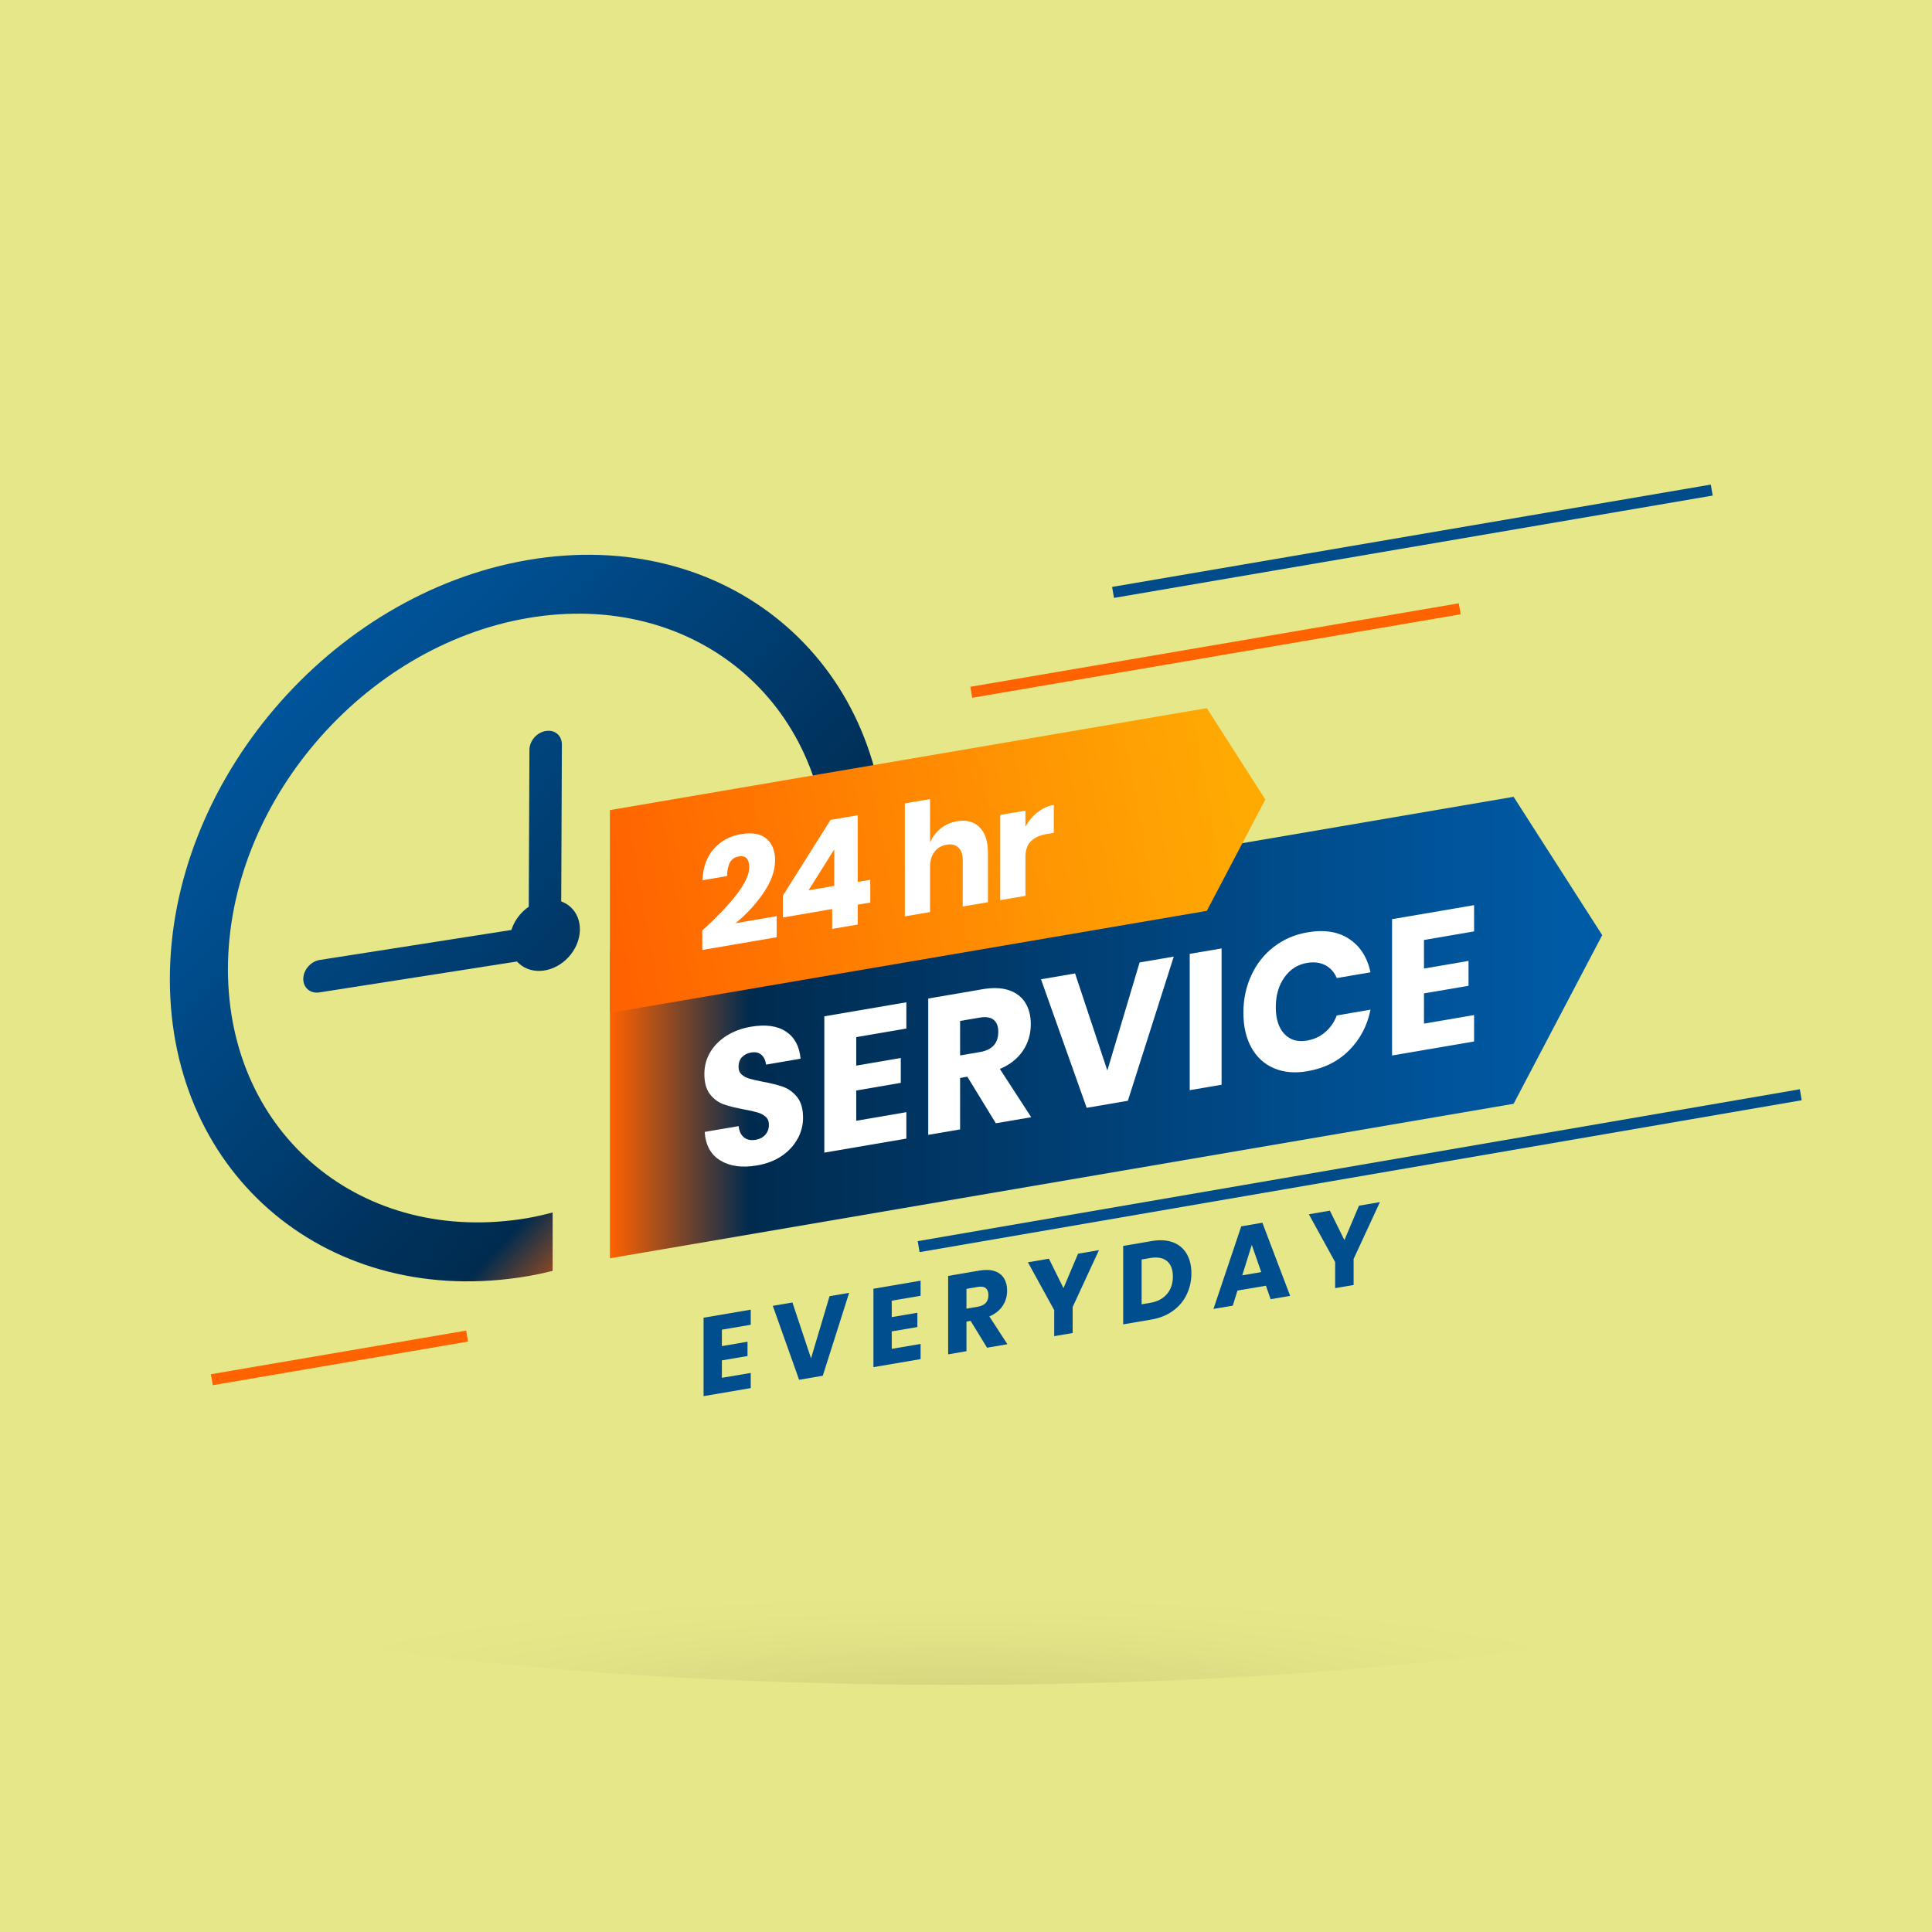
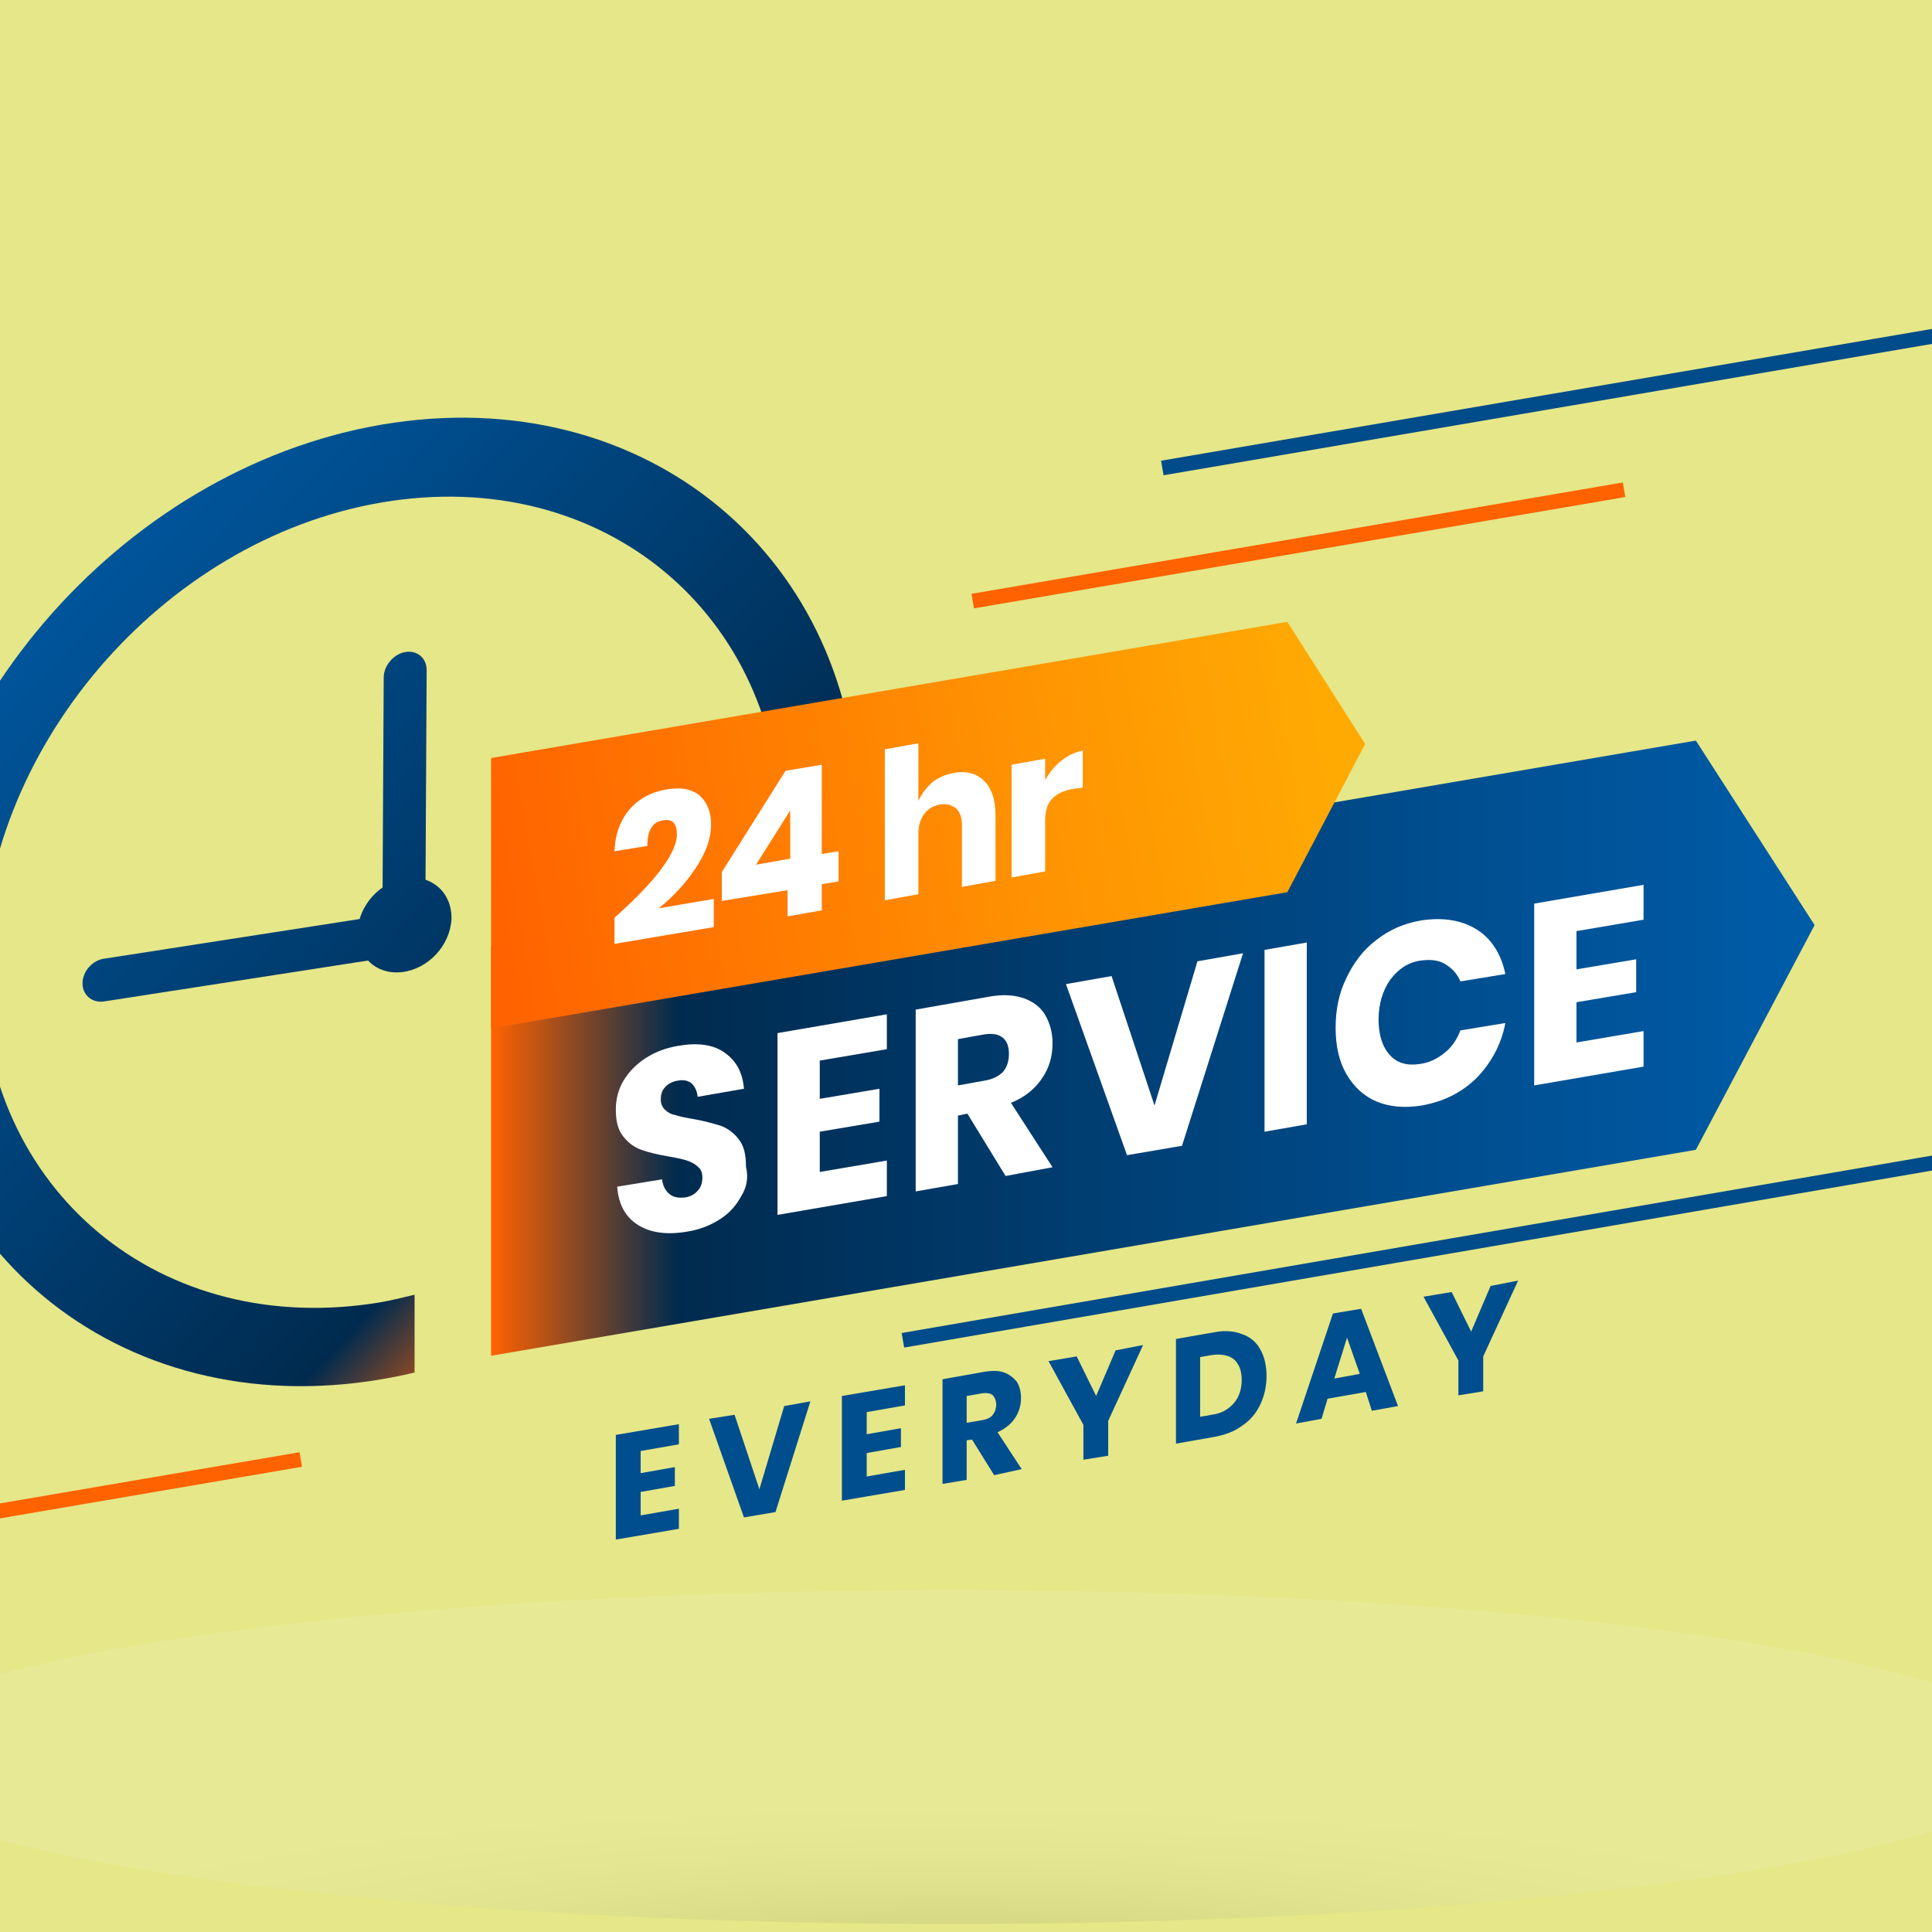
- <svg xmlns="http://www.w3.org/2000/svg" xmlns:xlink="http://www.w3.org/1999/xlink" viewBox="0 0 288 288">
-   <defs>
-     <linearGradient id="linear-gradient" x1="112.2" y1="168.63" x2="30.47" y2="91.6" gradientUnits="userSpaceOnUse">
-       <stop offset="0" stop-color="#ff6200" />
-       <stop offset=".14" stop-color="#002b4f" />
-       <stop offset=".21" stop-color="#002f57" />
-       <stop offset=".74" stop-color="#004f91" />
-       <stop offset="1" stop-color="#005ca8" />
-     </linearGradient>
-     <linearGradient id="linear-gradient-2" x1="112.3" y1="168.52" x2="30.57" y2="91.49" xlink:href="#linear-gradient" />
-     <linearGradient id="linear-gradient-3" x1="119.23" y1="161.17" x2="37.5" y2="84.14" xlink:href="#linear-gradient" />
-     <linearGradient id="linear-gradient-4" x1="102.1" y1="179.35" x2="20.37" y2="102.32" xlink:href="#linear-gradient" />
-     <linearGradient id="linear-gradient-5" x1="90.92" y1="153.17" x2="238.84" y2="153.17" xlink:href="#linear-gradient" />
-     <linearGradient id="linear-gradient-6" x1="90.4" y1="136.12" x2="185.59" y2="119.52" gradientUnits="userSpaceOnUse">
-       <stop offset="0" stop-color="#ff6200" />
-       <stop offset=".64" stop-color="#ff9302" />
-       <stop offset="1" stop-color="#ffaa03" />
-     </linearGradient>
-     <radialGradient id="radial-gradient" cx="-339.21" cy="6015.24" fx="-339.21" fy="6015.24" r="90.7" gradientTransform="translate(600.24 -1008.5) scale(1.35 .21)" gradientUnits="userSpaceOnUse">
-       <stop offset=".12" stop-color="#333" />
-       <stop offset=".15" stop-color="#434343" />
-       <stop offset=".27" stop-color="#757575" />
-       <stop offset=".39" stop-color="#9f9f9f" />
-       <stop offset=".5" stop-color="#c2c2c2" />
-       <stop offset=".62" stop-color="#dcdcdc" />
-       <stop offset=".74" stop-color="#efefef" />
-       <stop offset=".87" stop-color="#fbfbfb" />
-       <stop offset="1" stop-color="#fff" />
-     </radialGradient>
-   </defs>
-   <g style="fill: none; isolation: isolate;">
-     <g id="Calque_2" data-name="Calque 2">
-       <g id="Layer_1" data-name="Layer 1">
-         <rect width="288" height="288" style="fill: #e5e788;" />
+ <svg xmlns="http://www.w3.org/2000/svg" version="1.1" id="Calque_1" x="0px" y="0px" viewBox="0 0 288 288" style="enable-background:new 0 0 288 288;" xml:space="preserve">
+   <style type="text/css">
+ 	.st0{fill:#E5E788;}
+ 	.st1{fill:url(#SVGID_1_);}
+ 	.st2{fill:url(#SVGID_00000106845996755667470350000009586579062627608985_);}
+ 	.st3{fill:url(#SVGID_00000004510540675458935750000007954163211449171898_);}
+ 	.st4{fill:url(#SVGID_00000031885592310956442860000013186579242629604754_);}
+ 	.st5{fill:url(#SVGID_00000105429241136558964400000005680465407520713623_);}
+ 	.st6{fill:url(#SVGID_00000003818194356218953930000017142829059863322558_);}
+ 	.st7{fill:#FFFFFF;}
+ 	.st8{fill:#004E8E;}
+ 	.st9{fill:#004B89;}
+ 	.st10{fill:#FF6200;}
+ 	.st11{opacity:0.1;fill:url(#SVGID_00000181772181056531849000000004587174586721343906_);enable-background:new    ;}
+ </style>
+   <g>
+     <g id="Calque_2_00000183964245121016240510000015397546713523198861_">
+       <g id="Layer_1">
+         <rect x="-48" y="-48" class="st0" width="384" height="384" />
        <g>
          <g>
-             <path d="m86.44,138.75c-.12,2.91-2.56,5.57-5.45,5.94-2.89.37-5.13-1.69-5.01-4.6.12-2.91,2.56-5.57,5.45-5.94,2.89-.37,5.13,1.69,5.01,4.6Z" style="fill: url(#linear-gradient);" />
-             <path d="m78.7,83.48c-29.43,5.03-53.38,33.07-53.38,62.5s23.94,49.28,53.38,44.25c1.24-.21,2.46-.48,3.68-.78v-8.71c-1.21.32-2.44.61-3.68.83-24.66,4.21-44.72-12.42-44.72-37.08s20.06-48.15,44.72-52.36c24.66-4.21,44.72,12.42,44.72,37.08,0,.07-.01.15-.01.22l8.66-1.48c0-.07,0-.15,0-.22,0-29.43-23.94-49.28-53.38-44.25Z" style="fill: url(#linear-gradient-2);" />
-             <path d="m81.11,141.85c-1.29.17-2.32-.72-2.31-2.03l.12-28.03c0-1.34,1.09-2.6,2.43-2.82,1.38-.23,2.41.68,2.41,2.02l-.12,28.04c0,1.34-1.09,2.6-2.43,2.82-.03,0-.06,0-.09.01Z" style="fill: url(#linear-gradient-3);" />
-             <path d="m47.52,147.95c-1.3.17-2.33-.74-2.31-2.05.02-1.34,1.12-2.59,2.45-2.8l31.84-4.98c1.42-.22,2.4.71,2.38,2.04-.02,1.34-1.12,2.59-2.45,2.8l-31.84,4.98s-.05,0-.07.01Z" style="fill: url(#linear-gradient-4);" />
+             <linearGradient id="SVGID_1_" gradientUnits="userSpaceOnUse" x1="101.601" y1="113.162" x2="-7.372" y2="215.868" gradientTransform="matrix(1 0 0 -1 0 290)">
+               <stop offset="0" style="stop-color:#FF6200" />
+               <stop offset="0.14" style="stop-color:#002B4F" />
+               <stop offset="0.21" style="stop-color:#002F57" />
+               <stop offset="0.74" style="stop-color:#004F91" />
+               <stop offset="1" style="stop-color:#005CA8" />
+             </linearGradient>
+             <path class="st1" d="M67.3,137c-0.2,3.9-3.4,7.4-7.3,7.9c-3.9,0.5-6.8-2.3-6.7-6.1c0.2-3.9,3.4-7.4,7.3-7.9       C64.4,130.4,67.4,133.1,67.3,137z" />
+             <linearGradient id="SVGID_00000111193849846239534720000009294428381943975845_" gradientUnits="userSpaceOnUse" x1="101.728" y1="113.301" x2="-7.245" y2="216.008" gradientTransform="matrix(1 0 0 -1 0 290)">
+               <stop offset="0" style="stop-color:#FF6200" />
+               <stop offset="0.14" style="stop-color:#002B4F" />
+               <stop offset="0.21" style="stop-color:#002F57" />
+               <stop offset="0.74" style="stop-color:#004F91" />
+               <stop offset="1" style="stop-color:#005CA8" />
+             </linearGradient>
+             <path style="fill:url(#SVGID_00000111193849846239534720000009294428381943975845_);" d="M56.9,63.3       c-39.2,6.7-71.2,44.1-71.2,83.3s31.9,65.7,71.2,59c1.7-0.3,3.3-0.6,4.9-1V193c-1.6,0.4-3.3,0.8-4.9,1.1       c-32.9,5.6-59.6-16.6-59.6-49.4s26.7-64.2,59.6-69.8c32.9-5.6,59.6,16.6,59.6,49.4c0,0.1,0,0.2,0,0.3l11.5-2c0-0.1,0-0.2,0-0.3       C128.1,83.1,96.2,56.6,56.9,63.3L56.9,63.3z" />
+             <linearGradient id="SVGID_00000005231303904910632930000002595048794491779456_" gradientUnits="userSpaceOnUse" x1="110.975" y1="123.109" x2="2.002" y2="225.815" gradientTransform="matrix(1 0 0 -1 0 290)">
+               <stop offset="0" style="stop-color:#FF6200" />
+               <stop offset="0.14" style="stop-color:#002B4F" />
+               <stop offset="0.21" style="stop-color:#002F57" />
+               <stop offset="0.74" style="stop-color:#004F91" />
+               <stop offset="1" style="stop-color:#005CA8" />
+             </linearGradient>
+             <path style="fill:url(#SVGID_00000005231303904910632930000002595048794491779456_);" d="M60.1,141.1c-1.7,0.2-3.1-1-3.1-2.7       l0.2-37.4c0-1.8,1.5-3.5,3.2-3.8c1.8-0.3,3.2,0.9,3.2,2.7l-0.2,37.4c0,1.8-1.5,3.5-3.2,3.8C60.2,141.1,60.2,141.1,60.1,141.1       L60.1,141.1z" />
+             <linearGradient id="SVGID_00000096745954116246078910000012727510274009496996_" gradientUnits="userSpaceOnUse" x1="88.132" y1="98.865" x2="-20.842" y2="201.572" gradientTransform="matrix(1 0 0 -1 0 290)">
+               <stop offset="0" style="stop-color:#FF6200" />
+               <stop offset="0.14" style="stop-color:#002B4F" />
+               <stop offset="0.21" style="stop-color:#002F57" />
+               <stop offset="0.74" style="stop-color:#004F91" />
+               <stop offset="1" style="stop-color:#005CA8" />
+             </linearGradient>
+             <path style="fill:url(#SVGID_00000096745954116246078910000012727510274009496996_);" d="M15.4,149.3c-1.7,0.2-3.1-1-3.1-2.7       c0-1.8,1.5-3.5,3.3-3.7l42.5-6.6c1.9-0.3,3.2,0.9,3.2,2.7c0,1.8-1.5,3.5-3.3,3.7L15.4,149.3C15.5,149.3,15.4,149.3,15.4,149.3       L15.4,149.3z" />
          </g>
-           <polygon points="225.63 118.78 90.92 141.8 90.92 187.57 225.63 164.54 238.84 139.4 225.63 118.78" style="fill: url(#linear-gradient-5);" />
-           <polygon points="179.9 105.56 90.92 120.76 90.92 150.99 179.9 135.78 188.62 119.18 179.9 105.56" style="fill: url(#linear-gradient-6);" />
+           <linearGradient id="SVGID_00000163767853009264261560000007267122610645541004_" gradientUnits="userSpaceOnUse" x1="73.227" y1="133.767" x2="270.453" y2="133.767" gradientTransform="matrix(1 0 0 -1 0 290)">
+             <stop offset="0" style="stop-color:#FF6200" />
+             <stop offset="0.14" style="stop-color:#002B4F" />
+             <stop offset="0.21" style="stop-color:#002F57" />
+             <stop offset="0.74" style="stop-color:#004F91" />
+             <stop offset="1" style="stop-color:#005CA8" />
+           </linearGradient>
+           <polygon style="fill:url(#SVGID_00000163767853009264261560000007267122610645541004_);" points="252.8,110.4 73.2,141.1       73.2,202.1 252.8,171.4 270.5,137.9     " />
+           <linearGradient id="SVGID_00000052792164662411343690000000888580217119095214_" gradientUnits="userSpaceOnUse" x1="72.533" y1="156.508" x2="199.453" y2="178.641" gradientTransform="matrix(1 0 0 -1 0 290)">
+             <stop offset="0" style="stop-color:#FF6200" />
+             <stop offset="0.64" style="stop-color:#FF9302" />
+             <stop offset="1" style="stop-color:#FFAA03" />
+           </linearGradient>
+           <polygon style="fill:url(#SVGID_00000052792164662411343690000000888580217119095214_);" points="191.9,92.7 73.2,113       73.2,153.3 191.9,133 203.5,110.9     " />
          <g>
-             <path d="m111.68,129.27c0-1.24-.52-1.78-1.56-1.6-.59.1-1.02.39-1.29.86-.27.47-.42,1.16-.45,2.06l-3.67.63c.09-1.97.66-3.54,1.72-4.71,1.06-1.17,2.39-1.89,4-2.16,1.69-.29,2.96-.07,3.82.67.86.73,1.29,1.81,1.29,3.22,0,1.56-.58,3.19-1.74,4.88-1.16,1.69-2.54,3.19-4.16,4.5l6.14-1.05v3.14l-11.09,1.9v-2.91c4.66-4.24,7-7.38,7-9.41Z" style="fill: #fff;" />
-             <path d="m116.7,136.76v-3.25l7.11-11.29,4.05-.69v9.94l1.87-.32v3.39l-1.87.32v2.96l-3.81.65v-2.96l-7.35,1.26Zm7.66-10.14l-3.83,6.09,3.83-.65v-5.44Z" style="fill: #fff;" />
-             <path d="m146.03,123.33c.83.83,1.24,2.09,1.24,3.79v7.37l-3.76.64v-6.92c0-.85-.22-1.48-.65-1.88-.43-.4-1.01-.54-1.73-.42-.76.13-1.37.48-1.82,1.06-.45.58-.67,1.33-.67,2.25v6.74l-3.76.64v-16.84l3.76-.64v6.46c.35-.82.88-1.51,1.57-2.07.7-.56,1.51-.92,2.45-1.08,1.41-.24,2.53.05,3.35.88Z" style="fill: #fff;" />
-             <path d="m154.68,121.08c.74-.58,1.54-.95,2.41-1.09v4.16l-1.08.18c-1,.17-1.77.52-2.32,1.06-.55.53-.83,1.32-.83,2.37v5.78l-3.76.64v-12.7l3.76-.64v2.39c.47-.85,1.07-1.57,1.81-2.15Z" style="fill: #fff;" />
+             <path class="st7" d="M100.9,124.4c0-1.7-0.7-2.4-2.1-2.1c-0.8,0.1-1.4,0.5-1.7,1.1c-0.4,0.6-0.6,1.5-0.6,2.7l-4.9,0.8       c0.1-2.6,0.9-4.7,2.3-6.3s3.2-2.5,5.3-2.9c2.3-0.4,3.9-0.1,5.1,0.9c1.1,1,1.7,2.4,1.7,4.3c0,2.1-0.8,4.3-2.3,6.5       c-1.5,2.3-3.4,4.3-5.5,6l8.2-1.4v4.2l-14.8,2.5v-3.9C97.8,131.3,100.9,127.1,100.9,124.4L100.9,124.4z" />
+             <path class="st7" d="M107.6,134.3V130l9.5-15.1l5.4-0.9v13.3l2.5-0.4v4.5l-2.5,0.4v3.9l-5.1,0.9v-3.9L107.6,134.3L107.6,134.3z        M117.8,120.8l-5.1,8.1l5.1-0.9V120.8z" />
+             <path class="st7" d="M146.7,116.4c1.1,1.1,1.7,2.8,1.7,5.1v9.8l-5,0.9v-9.2c0-1.1-0.3-2-0.9-2.5c-0.6-0.5-1.3-0.7-2.3-0.6       c-1,0.2-1.8,0.6-2.4,1.4c-0.6,0.8-0.9,1.8-0.9,3v9l-5,0.9v-22.5l5-0.9v8.6c0.5-1.1,1.2-2,2.1-2.8c0.9-0.7,2-1.2,3.3-1.4       C144.1,114.9,145.6,115.3,146.7,116.4L146.7,116.4z" />
+             <path class="st7" d="M158.2,113.4c1-0.8,2.1-1.3,3.2-1.5v5.5l-1.4,0.2c-1.3,0.2-2.4,0.7-3.1,1.4c-0.7,0.7-1.1,1.8-1.1,3.2v7.7       l-5,0.9V114l5-0.9v3.2C156.4,115.2,157.2,114.2,158.2,113.4L158.2,113.4z" />
          </g>
          <g>
-             <path d="m118.9,169.74c-.53.99-1.31,1.84-2.33,2.55-1.03.71-2.27,1.19-3.74,1.44-2.2.38-4.02.13-5.45-.74-1.43-.87-2.21-2.29-2.33-4.26l5.06-.86c.07.75.34,1.31.79,1.68.45.36,1.03.48,1.74.36.61-.1,1.09-.36,1.45-.76.35-.4.53-.9.53-1.47,0-.52-.16-.92-.49-1.21-.32-.29-.73-.5-1.21-.64-.48-.14-1.15-.29-2-.45-1.24-.23-2.26-.48-3.04-.76-.79-.28-1.46-.77-2.03-1.49-.57-.72-.85-1.73-.85-3.03,0-1.21.3-2.3.89-3.28.59-.98,1.41-1.8,2.46-2.45,1.05-.65,2.25-1.09,3.6-1.32,2.19-.37,3.92-.13,5.21.72,1.29.85,2.01,2.2,2.18,4.05l-5.14.88c-.09-.65-.33-1.15-.71-1.47-.38-.33-.89-.44-1.54-.33-.56.1-1,.33-1.35.69-.34.37-.51.85-.51,1.44,0,.48.15.86.46,1.14.31.28.69.49,1.15.62.46.13,1.13.29,2,.46,1.26.23,2.29.49,3.09.78.8.3,1.48.81,2.06,1.53.57.73.86,1.75.86,3.07,0,1.07-.26,2.1-.79,3.1Z" style="fill: #fff;" />
-             <path d="m127.64,154.6v4.25l6.64-1.14v3.71l-6.64,1.14v4.51l7.47-1.28v3.94l-12.23,2.09v-20.32l12.23-2.09v3.91l-7.47,1.28Z" style="fill: #fff;" />
-             <path d="m148.45,167.45l-4.25-6.95-1.08.19v7.67l-4.75.81v-20.32l8.11-1.39c1.56-.27,2.87-.21,3.95.16,1.07.37,1.88,1,2.42,1.87.54.88.81,1.94.81,3.18,0,1.48-.39,2.8-1.18,3.97-.79,1.17-1.93,2.07-3.43,2.71l4.67,7.19-5.25.9Zm-5.33-10.12l2.94-.5c.95-.16,1.64-.5,2.08-1,.45-.51.67-1.18.67-2.02s-.23-1.4-.68-1.78c-.45-.38-1.14-.49-2.07-.34l-2.94.5v5.14Z" style="fill: #fff;" />
-             <path d="m160.26,145.11l4.81,14.47,4.81-16.11,5.09-.87-6.84,21.49-6.14,1.05-6.81-19.16,5.08-.87Z" style="fill: #fff;" />
-             <path d="m182.1,141.38v20.32l-4.75.81v-20.32l4.75-.81Z" style="fill: #fff;" />
-             <path d="m201.12,139.97c1.64,1.08,2.7,2.74,3.18,4.97l-5.03.86c-.37-.88-.94-1.52-1.71-1.92-.77-.4-1.68-.52-2.74-.34-1.39.24-2.51.96-3.36,2.16-.85,1.2-1.28,2.68-1.28,4.44s.43,3.09,1.28,3.99c.85.9,1.97,1.23,3.36.99,1.06-.18,1.97-.6,2.74-1.27.77-.67,1.34-1.49,1.71-2.48l5.03-.86c-.48,2.38-1.54,4.4-3.18,6.05-1.64,1.65-3.71,2.69-6.21,3.12-1.91.33-3.58.18-5.03-.45-1.44-.62-2.56-1.66-3.35-3.09-.79-1.44-1.18-3.16-1.18-5.17s.39-3.87,1.18-5.58c.79-1.71,1.9-3.12,3.35-4.24,1.45-1.12,3.12-1.84,5.03-2.17,2.5-.43,4.57-.1,6.21.98Z" style="fill: #fff;" />
-             <path d="m212.27,140.13v4.25l6.64-1.14v3.71l-6.64,1.13v4.51l7.47-1.28v3.94l-12.23,2.09v-20.32l12.23-2.09v3.91l-7.47,1.28Z" style="fill: #fff;" />
+             <path class="st7" d="M110.5,178.3c-0.7,1.3-1.7,2.5-3.1,3.4c-1.4,0.9-3,1.6-5,1.9c-2.9,0.5-5.4,0.2-7.3-1       c-1.9-1.2-2.9-3.1-3.1-5.7l6.7-1.1c0.1,1,0.5,1.7,1.1,2.2c0.6,0.5,1.4,0.6,2.3,0.5c0.8-0.1,1.5-0.5,1.9-1       c0.5-0.5,0.7-1.2,0.7-2c0-0.7-0.2-1.2-0.7-1.6c-0.4-0.4-1-0.7-1.6-0.9c-0.6-0.2-1.5-0.4-2.7-0.6c-1.7-0.3-3-0.6-4.1-1       c-1.1-0.4-1.9-1-2.7-2c-0.8-1-1.1-2.3-1.1-4c0-1.6,0.4-3.1,1.2-4.4c0.8-1.3,1.9-2.4,3.3-3.3c1.4-0.9,3-1.5,4.8-1.8       c2.9-0.5,5.2-0.2,6.9,1s2.7,2.9,2.9,5.4l-6.9,1.2c-0.1-0.9-0.4-1.5-0.9-2c-0.5-0.4-1.2-0.6-2.1-0.4c-0.7,0.1-1.3,0.4-1.8,0.9       c-0.5,0.5-0.7,1.1-0.7,1.9c0,0.6,0.2,1.1,0.6,1.5c0.4,0.4,0.9,0.7,1.5,0.8c0.6,0.2,1.5,0.4,2.7,0.6c1.7,0.3,3.1,0.7,4.1,1       c1.1,0.4,2,1.1,2.7,2c0.8,1,1.1,2.3,1.1,4.1C111.6,175.6,111.3,177,110.5,178.3L110.5,178.3z" />
+             <path class="st7" d="M122.2,158.1v5.7l8.9-1.5v4.9l-8.9,1.5v6l10-1.7v5.3l-16.3,2.8V154l16.3-2.8v5.2L122.2,158.1z" />
+             <path class="st7" d="M149.9,175.3l-5.7-9.3l-1.4,0.3v10.2l-6.3,1.1v-27.1l10.8-1.9c2.1-0.4,3.8-0.3,5.3,0.2       c1.4,0.5,2.5,1.3,3.2,2.5c0.7,1.2,1.1,2.6,1.1,4.2c0,2-0.5,3.7-1.6,5.3c-1.1,1.6-2.6,2.8-4.6,3.6l6.2,9.6L149.9,175.3       L149.9,175.3z M142.8,161.8l3.9-0.7c1.3-0.2,2.2-0.7,2.8-1.3c0.6-0.7,0.9-1.6,0.9-2.7c0-1.1-0.3-1.9-0.9-2.4       c-0.6-0.5-1.5-0.7-2.8-0.5l-3.9,0.7V161.8z" />
+             <path class="st7" d="M165.7,145.5l6.4,19.3l6.4-21.5l6.8-1.2l-9.1,28.7l-8.2,1.4l-9.1-25.5L165.7,145.5L165.7,145.5z" />
+             <path class="st7" d="M194.8,140.5v27.1l-6.3,1.1v-27.1L194.8,140.5z" />
+             <path class="st7" d="M220.2,138.6c2.2,1.4,3.6,3.7,4.2,6.6l-6.7,1.1c-0.5-1.2-1.3-2-2.3-2.6s-2.2-0.7-3.7-0.5       c-1.9,0.3-3.3,1.3-4.5,2.9c-1.1,1.6-1.7,3.6-1.7,5.9s0.6,4.1,1.7,5.3c1.1,1.2,2.6,1.6,4.5,1.3c1.4-0.2,2.6-0.8,3.7-1.7       s1.8-2,2.3-3.3l6.7-1.1c-0.6,3.2-2.1,5.9-4.2,8.1c-2.2,2.2-4.9,3.6-8.3,4.2c-2.5,0.4-4.8,0.2-6.7-0.6c-1.9-0.8-3.4-2.2-4.5-4.1       c-1.1-1.9-1.6-4.2-1.6-6.9s0.5-5.2,1.6-7.4c1.1-2.3,2.5-4.2,4.5-5.7c1.9-1.5,4.2-2.5,6.7-2.9       C215.2,136.7,218,137.2,220.2,138.6L220.2,138.6z" />
+             <path class="st7" d="M235,138.8v5.7l8.9-1.5v4.9l-8.9,1.5v6l10-1.7v5.3l-16.3,2.8v-27.1l16.3-2.8v5.2L235,138.8L235,138.8z" />
          </g>
          <g>
-             <path d="m107.61,198.21v2.45l3.82-.65v2.13l-3.82.65v2.6l4.3-.73v2.26l-7.03,1.2v-11.69l7.03-1.2v2.25l-4.3.73Z" style="fill: #004e8e;" />
-             <path d="m118.13,194.17l2.77,8.32,2.76-9.27,2.92-.5-3.93,12.36-3.53.6-3.92-11.02,2.92-.5Z" style="fill: #004e8e;" />
-             <path d="m132.93,193.89v2.45l3.82-.65v2.13l-3.82.65v2.6l4.3-.73v2.26l-7.03,1.2v-11.69l7.03-1.2v2.25l-4.3.73Z" style="fill: #004e8e;" />
-             <path d="m147.14,200.9l-2.45-4-.62.11v4.41l-2.73.47v-11.69l4.67-.8c.9-.15,1.65-.12,2.27.09.62.21,1.08.57,1.39,1.08.31.5.46,1.11.46,1.83,0,.85-.23,1.61-.68,2.28-.45.67-1.11,1.19-1.97,1.56l2.69,4.14-3.02.52Zm-3.07-5.82l1.69-.29c.54-.09.94-.29,1.2-.58.26-.29.38-.68.38-1.16s-.13-.8-.39-1.02c-.26-.22-.66-.28-1.19-.19l-1.69.29v2.96Z" style="fill: #004e8e;" />
-             <path d="m163.82,186.36l-3.92,8.47v3.88l-2.75.47v-3.88l-3.92-7.13,3.13-.54,2.17,4.39,2.17-5.13,3.1-.53Z" style="fill: #004e8e;" />
-             <path d="m176.89,192.99c-.47.97-1.16,1.78-2.05,2.42-.89.65-1.94,1.07-3.14,1.28l-4.27.73v-11.69l4.27-.73c1.21-.21,2.26-.14,3.15.19.88.33,1.56.9,2.04,1.7.47.8.71,1.77.71,2.92s-.24,2.2-.71,3.17Zm-2.94-.08c.59-.69.89-1.56.89-2.62s-.3-1.83-.89-2.31c-.59-.48-1.42-.63-2.48-.45l-1.29.22v6.68l1.29-.22c1.07-.18,1.89-.62,2.48-1.3Z" style="fill: #004e8e;" />
-             <path d="m188.71,191.66l-4.24.72-.7,2.25-2.88.49,4.14-12.31,3.15-.54,4.14,10.9-2.91.5-.7-2.01Zm-.7-2.03l-1.41-4.06-1.42,4.54,2.83-.48Z" style="fill: #004e8e;" />
-             <path d="m205.7,179.2l-3.92,8.47v3.88l-2.75.47v-3.88l-3.92-7.13,3.13-.54,2.17,4.39,2.17-5.13,3.1-.53Z" style="fill: #004e8e;" />
+             <path class="st8" d="M95.5,216.3v3.3l5.1-0.9v2.8l-5.1,0.9v3.5l5.7-1v3l-9.4,1.6v-15.6l9.4-1.6v3L95.5,216.3z" />
+             <path class="st8" d="M109.5,210.9l3.7,11.1l3.7-12.4l3.9-0.7l-5.2,16.5l-4.7,0.8l-5.2-14.7L109.5,210.9L109.5,210.9z" />
+             <path class="st8" d="M129.2,210.5v3.3l5.1-0.9v2.8l-5.1,0.9v3.5l5.7-1v3l-9.4,1.6v-15.6l9.4-1.6v3L129.2,210.5z" />
+             <path class="st8" d="M148.2,219.9l-3.3-5.3l-0.8,0.1v5.9l-3.6,0.6v-15.6l6.2-1.1c1.2-0.2,2.2-0.2,3,0.1       c0.8,0.3,1.4,0.8,1.9,1.4c0.4,0.7,0.6,1.5,0.6,2.4c0,1.1-0.3,2.1-0.9,3c-0.6,0.9-1.5,1.6-2.6,2.1l3.6,5.5L148.2,219.9       L148.2,219.9z M144.1,212.1l2.3-0.4c0.7-0.1,1.3-0.4,1.6-0.8c0.3-0.4,0.5-0.9,0.5-1.5s-0.2-1.1-0.5-1.4       c-0.3-0.3-0.9-0.4-1.6-0.3l-2.3,0.4V212.1L144.1,212.1z" />
+             <path class="st8" d="M170.4,200.5l-5.2,11.3v5.2l-3.7,0.6v-5.2l-5.2-9.5l4.2-0.7l2.9,5.9l2.9-6.8L170.4,200.5L170.4,200.5z" />
+             <path class="st8" d="M187.9,209.3c-0.6,1.3-1.5,2.4-2.7,3.2c-1.2,0.9-2.6,1.4-4.2,1.7l-5.7,1v-15.6l5.7-1       c1.6-0.3,3-0.2,4.2,0.3c1.2,0.4,2.1,1.2,2.7,2.3c0.6,1.1,0.9,2.4,0.9,3.9S188.5,208,187.9,209.3L187.9,209.3z M183.9,209.2       c0.8-0.9,1.2-2.1,1.2-3.5s-0.4-2.4-1.2-3.1c-0.8-0.6-1.9-0.8-3.3-0.6l-1.7,0.3v8.9l1.7-0.3       C182.1,210.7,183.1,210.1,183.9,209.2z" />
+             <path class="st8" d="M203.6,207.5l-5.7,1l-0.9,3l-3.8,0.7l5.5-16.4l4.2-0.7l5.5,14.5l-3.9,0.7L203.6,207.5L203.6,207.5z        M202.7,204.8l-1.9-5.4l-1.9,6.1L202.7,204.8z" />
+             <path class="st8" d="M226.3,190.9l-5.2,11.3v5.2l-3.7,0.6v-5.2l-5.2-9.5l4.2-0.7l2.9,5.9l2.9-6.8L226.3,190.9L226.3,190.9z" />
          </g>
-           <rect x="135.98" y="173.68" width="133.43" height="1.66" transform="translate(-26.68 36.93) rotate(-9.77)" style="fill: #004b89;" />
-           <rect x="144.26" y="96.14" width="73.87" height="1.66" transform="translate(-13.75 31.92) rotate(-9.7)" style="fill: #ff6200;" />
-           <rect x="31.31" y="201.59" width="38.6" height="1.66" transform="translate(-33.39 11.42) rotate(-9.7)" style="fill: #ff6200;" />
-           <rect x="165.27" y="79.85" width="90.54" height="1.66" transform="translate(-10.58 36.63) rotate(-9.7)" style="fill: #004b89;" />
+           <rect x="133.3" y="183.6" transform="matrix(0.9855 -0.1697 0.1697 0.9855 -28.1164 40.3931)" class="st9" width="177.9" height="2.2" />
+           <rect x="144.3" y="80.2" transform="matrix(0.9857 -0.1685 0.1685 0.9857 -10.9303 33.7803)" class="st10" width="98.5" height="2.2" />
+           <rect x="-6.3" y="220.8" transform="matrix(0.9857 -0.1685 0.1685 0.9857 -37.1081 6.4527)" class="st10" width="51.5" height="2.2" />
+           <rect x="172.4" y="58.5" transform="matrix(0.9857 -0.1685 0.1685 0.9857 -6.7109 40.0634)" class="st9" width="120.7" height="2.2" />
        </g>
-         <ellipse cx="142.3" cy="232.44" rx="122.46" ry="18.71" style="fill: url(#radial-gradient); mix-blend-mode: multiply; opacity: .1;" />
+         <radialGradient id="SVGID_00000121242552325476896830000000241310209490883983_" cx="-550.931" cy="-7386.908" r="120.934" gradientTransform="matrix(1.35 0 0 -0.21 885.49 -1259.65)" gradientUnits="userSpaceOnUse">
+           <stop offset="0.12" style="stop-color:#333333" />
+           <stop offset="0.15" style="stop-color:#434343" />
+           <stop offset="0.27" style="stop-color:#757575" />
+           <stop offset="0.39" style="stop-color:#9F9F9F" />
+           <stop offset="0.5" style="stop-color:#C2C2C2" />
+           <stop offset="0.62" style="stop-color:#DCDCDC" />
+           <stop offset="0.74" style="stop-color:#EFEFEF" />
+           <stop offset="0.87" style="stop-color:#FBFBFB" />
+           <stop offset="1" style="stop-color:#FFFFFF" />
+         </radialGradient>
+         <ellipse style="opacity:0.1;fill:url(#SVGID_00000121242552325476896830000000241310209490883983_);enable-background:new    ;" cx="141.7" cy="261.9" rx="163.3" ry="24.9" />
      </g>
    </g>
  </g>
</svg>
